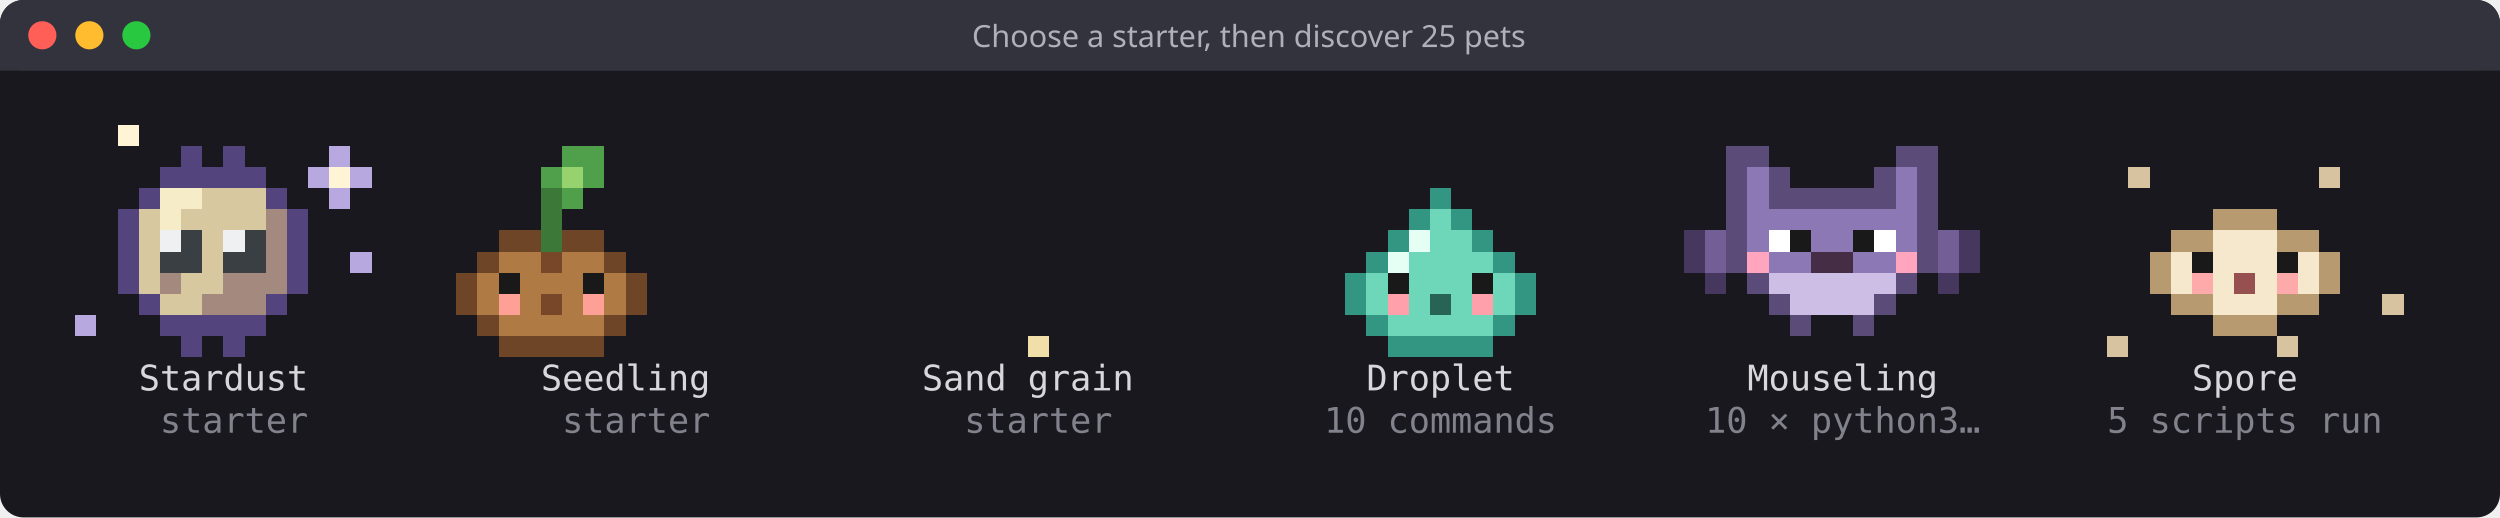
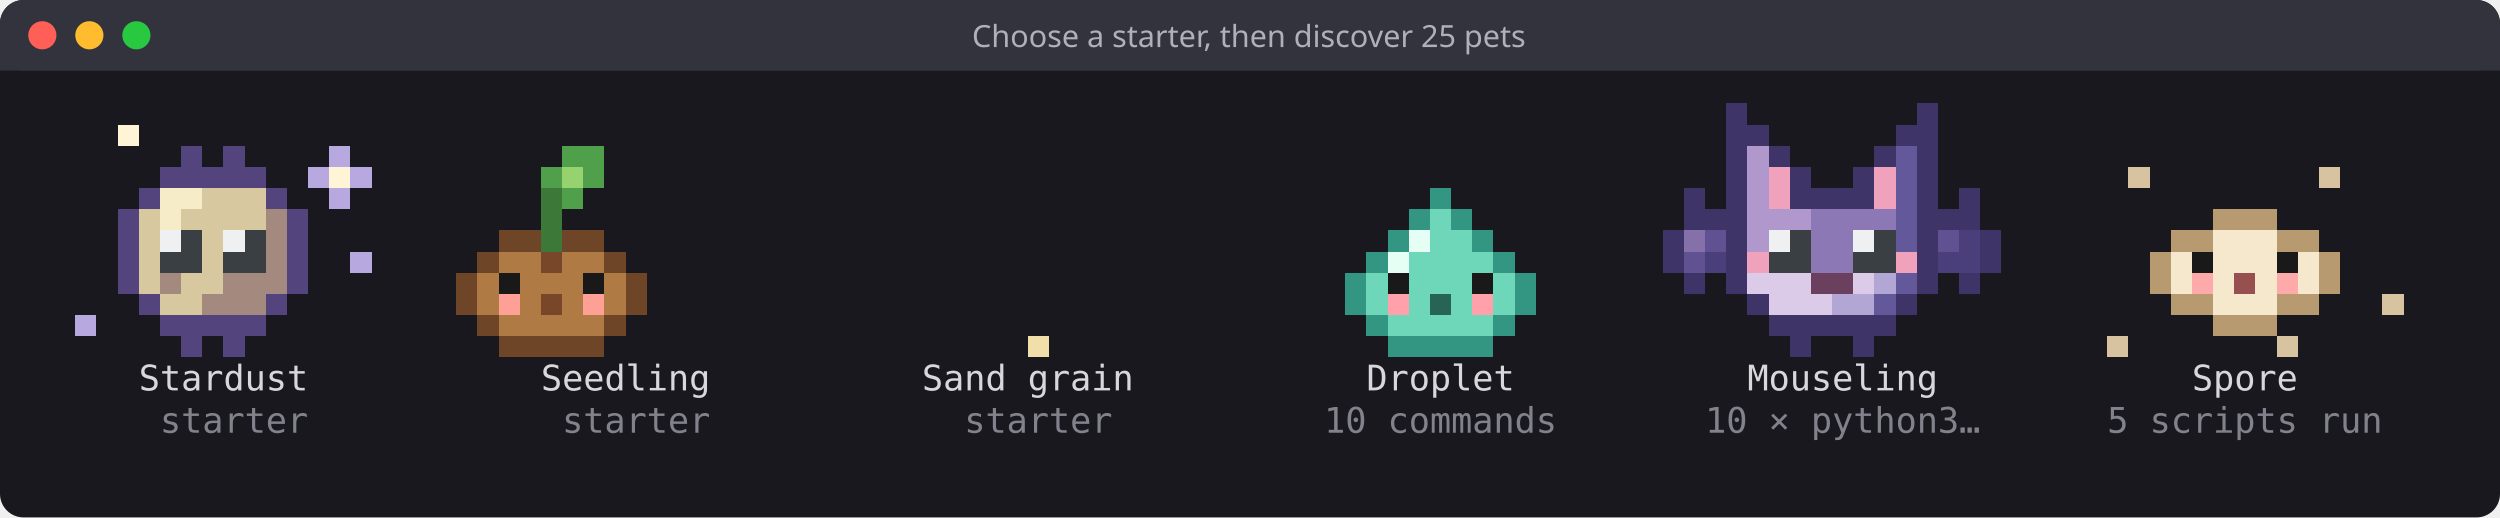
<svg xmlns="http://www.w3.org/2000/svg" width="1063" height="220" viewBox="0 0 1063 220">
  <rect width="1063" height="220" rx="10" fill="#18181e" />
  <rect width="1063" height="30" rx="10" fill="#33333d" />
  <rect y="20" width="1063" height="10" fill="#33333d" />
  <circle cx="18" cy="15" r="6" fill="#ff5f57" />
  <circle cx="38" cy="15" r="6" fill="#febc2e" />
  <circle cx="58" cy="15" r="6" fill="#28c840" />
  <text x="531" y="20" fill="#b0b0b8" font-family="sans-serif" font-size="13" text-anchor="middle">Choose a starter, then discover 25 pets</text>
  <g shape-rendering="crispEdges">
    <rect x="50" y="53" width="9" height="9" fill="#fff4d6" />
+     <rect x="734" y="44" width="9" height="18" fill="#3e3468" />
+     <rect x="734" y="44" width="9" height="9" fill="#3e3468" />
+     <rect x="743" y="53" width="9" height="9" fill="#3e3468" />
+     <rect x="806" y="53" width="9" height="9" fill="#3e3468" />
+     <rect x="815" y="44" width="9" height="18" fill="#3e3468" />
+     <rect x="815" y="44" width="9" height="9" fill="#3e3468" />
    <rect x="68" y="71" width="9" height="9" fill="#54447e" />
    <rect x="77" y="62" width="9" height="18" fill="#54447e" />
    <rect x="77" y="62" width="9" height="9" fill="#54447e" />
    <rect x="86" y="71" width="9" height="9" fill="#54447e" />
    <rect x="95" y="62" width="9" height="18" fill="#54447e" />
    <rect x="95" y="62" width="9" height="9" fill="#54447e" />
    <rect x="104" y="71" width="9" height="9" fill="#54447e" />
    <rect x="131" y="71" width="9" height="9" fill="#b8a8e0" />
    <rect x="140" y="62" width="9" height="18" fill="#fff4d6" />
    <rect x="140" y="62" width="9" height="9" fill="#b8a8e0" />
    <rect x="149" y="71" width="9" height="9" fill="#b8a8e0" />
    <rect x="230" y="71" width="9" height="9" fill="#50a04b" />
    <rect x="239" y="62" width="9" height="18" fill="#96d26e" />
    <rect x="239" y="62" width="9" height="9" fill="#50a04b" />
    <rect x="248" y="62" width="9" height="18" fill="#50a04b" />
    <rect x="248" y="62" width="9" height="9" fill="#50a04b" />
-     <rect x="734" y="62" width="9" height="18" fill="#5a4b78" />
-     <rect x="734" y="62" width="9" height="9" fill="#5a4b78" />
-     <rect x="743" y="62" width="9" height="18" fill="#8c78b4" />
-     <rect x="743" y="62" width="9" height="9" fill="#5a4b78" />
-     <rect x="752" y="71" width="9" height="9" fill="#5a4b78" />
-     <rect x="797" y="71" width="9" height="9" fill="#5a4b78" />
-     <rect x="806" y="62" width="9" height="18" fill="#8c78b4" />
-     <rect x="806" y="62" width="9" height="9" fill="#5a4b78" />
-     <rect x="815" y="62" width="9" height="18" fill="#5a4b78" />
-     <rect x="815" y="62" width="9" height="9" fill="#5a4b78" />
+     <rect x="734" y="62" width="9" height="18" fill="#3e3468" />
+     <rect x="734" y="62" width="9" height="9" fill="#3e3468" />
+     <rect x="743" y="62" width="9" height="18" fill="#b098cc" />
+     <rect x="743" y="62" width="9" height="9" fill="#b098cc" />
+     <rect x="752" y="62" width="9" height="18" fill="#f0a2bc" />
+     <rect x="752" y="62" width="9" height="9" fill="#3e3468" />
+     <rect x="761" y="71" width="9" height="9" fill="#3e3468" />
+     <rect x="788" y="71" width="9" height="9" fill="#3e3468" />
+     <rect x="797" y="62" width="9" height="18" fill="#f0a2bc" />
+     <rect x="797" y="62" width="9" height="9" fill="#3e3468" />
+     <rect x="806" y="62" width="9" height="18" fill="#62589a" />
+     <rect x="806" y="62" width="9" height="9" fill="#62589a" />
+     <rect x="815" y="62" width="9" height="18" fill="#3e3468" />
+     <rect x="815" y="62" width="9" height="9" fill="#3e3468" />
    <rect x="905" y="71" width="9" height="9" fill="#d7c3a0" />
    <rect x="986" y="71" width="9" height="9" fill="#d7c3a0" />
    <rect x="50" y="89" width="9" height="9" fill="#54447e" />
    <rect x="59" y="80" width="9" height="18" fill="#d8c8a0" />
    <rect x="59" y="80" width="9" height="9" fill="#54447e" />
    <rect x="68" y="80" width="9" height="18" fill="#f6ecc8" />
    <rect x="68" y="80" width="9" height="9" fill="#f6ecc8" />
    <rect x="77" y="80" width="9" height="18" fill="#d8c8a0" />
    <rect x="77" y="80" width="9" height="9" fill="#f6ecc8" />
    <rect x="86" y="80" width="9" height="18" fill="#d8c8a0" />
    <rect x="86" y="80" width="9" height="9" fill="#d8c8a0" />
    <rect x="95" y="80" width="9" height="18" fill="#d8c8a0" />
    <rect x="95" y="80" width="9" height="9" fill="#d8c8a0" />
    <rect x="104" y="80" width="9" height="18" fill="#d8c8a0" />
    <rect x="104" y="80" width="9" height="9" fill="#d8c8a0" />
    <rect x="113" y="80" width="9" height="18" fill="#a48a7e" />
    <rect x="113" y="80" width="9" height="9" fill="#54447e" />
    <rect x="122" y="89" width="9" height="9" fill="#54447e" />
    <rect x="140" y="80" width="9" height="9" fill="#b8a8e0" />
    <rect x="230" y="80" width="9" height="18" fill="#3c7837" />
    <rect x="230" y="80" width="9" height="9" fill="#3c7837" />
    <rect x="239" y="80" width="9" height="9" fill="#50a04b" />
    <rect x="599" y="89" width="9" height="9" fill="#329682" />
    <rect x="608" y="80" width="9" height="18" fill="#6ed7b9" />
    <rect x="608" y="80" width="9" height="9" fill="#329682" />
    <rect x="617" y="89" width="9" height="9" fill="#329682" />
-     <rect x="734" y="80" width="9" height="18" fill="#5a4b78" />
-     <rect x="734" y="80" width="9" height="9" fill="#5a4b78" />
-     <rect x="743" y="80" width="9" height="18" fill="#8c78b4" />
-     <rect x="743" y="80" width="9" height="9" fill="#8c78b4" />
-     <rect x="752" y="80" width="9" height="18" fill="#8c78b4" />
-     <rect x="752" y="80" width="9" height="9" fill="#5a4b78" />
-     <rect x="761" y="80" width="9" height="18" fill="#8c78b4" />
-     <rect x="761" y="80" width="9" height="9" fill="#5a4b78" />
+     <rect x="716" y="80" width="9" height="18" fill="#3e3468" />
+     <rect x="716" y="80" width="9" height="9" fill="#3e3468" />
+     <rect x="725" y="89" width="9" height="9" fill="#3e3468" />
+     <rect x="734" y="80" width="9" height="18" fill="#3e3468" />
+     <rect x="734" y="80" width="9" height="9" fill="#3e3468" />
+     <rect x="743" y="80" width="9" height="18" fill="#b098cc" />
+     <rect x="743" y="80" width="9" height="9" fill="#b098cc" />
+     <rect x="752" y="80" width="9" height="18" fill="#b098cc" />
+     <rect x="752" y="80" width="9" height="9" fill="#f0a2bc" />
+     <rect x="761" y="80" width="9" height="18" fill="#b098cc" />
+     <rect x="761" y="80" width="9" height="9" fill="#3e3468" />
    <rect x="770" y="80" width="9" height="18" fill="#8c78b4" />
-     <rect x="770" y="80" width="9" height="9" fill="#5a4b78" />
+     <rect x="770" y="80" width="9" height="9" fill="#3e3468" />
    <rect x="779" y="80" width="9" height="18" fill="#8c78b4" />
-     <rect x="779" y="80" width="9" height="9" fill="#5a4b78" />
+     <rect x="779" y="80" width="9" height="9" fill="#3e3468" />
    <rect x="788" y="80" width="9" height="18" fill="#8c78b4" />
-     <rect x="788" y="80" width="9" height="9" fill="#5a4b78" />
+     <rect x="788" y="80" width="9" height="9" fill="#3e3468" />
    <rect x="797" y="80" width="9" height="18" fill="#8c78b4" />
-     <rect x="797" y="80" width="9" height="9" fill="#5a4b78" />
-     <rect x="806" y="80" width="9" height="18" fill="#8c78b4" />
-     <rect x="806" y="80" width="9" height="9" fill="#8c78b4" />
-     <rect x="815" y="80" width="9" height="18" fill="#5a4b78" />
-     <rect x="815" y="80" width="9" height="9" fill="#5a4b78" />
+     <rect x="797" y="80" width="9" height="9" fill="#f0a2bc" />
+     <rect x="806" y="80" width="9" height="18" fill="#62589a" />
+     <rect x="806" y="80" width="9" height="9" fill="#62589a" />
+     <rect x="815" y="80" width="9" height="18" fill="#3e3468" />
+     <rect x="815" y="80" width="9" height="9" fill="#3e3468" />
+     <rect x="824" y="89" width="9" height="9" fill="#3e3468" />
+     <rect x="833" y="80" width="9" height="18" fill="#3e3468" />
+     <rect x="833" y="80" width="9" height="9" fill="#3e3468" />
    <rect x="941" y="89" width="9" height="9" fill="#b89a70" />
    <rect x="950" y="89" width="9" height="9" fill="#b89a70" />
    <rect x="959" y="89" width="9" height="9" fill="#b89a70" />
    <rect x="50" y="98" width="9" height="18" fill="#54447e" />
    <rect x="50" y="98" width="9" height="9" fill="#54447e" />
    <rect x="59" y="98" width="9" height="18" fill="#d8c8a0" />
    <rect x="59" y="98" width="9" height="9" fill="#d8c8a0" />
    <rect x="68" y="98" width="9" height="18" fill="#3a3f44" />
    <rect x="68" y="98" width="9" height="9" fill="#eef0f2" />
    <rect x="77" y="98" width="9" height="18" fill="#3a3f44" />
    <rect x="77" y="98" width="9" height="9" fill="#3a3f44" />
    <rect x="86" y="98" width="9" height="18" fill="#d8c8a0" />
    <rect x="86" y="98" width="9" height="9" fill="#d8c8a0" />
    <rect x="95" y="98" width="9" height="18" fill="#3a3f44" />
    <rect x="95" y="98" width="9" height="9" fill="#eef0f2" />
    <rect x="104" y="98" width="9" height="18" fill="#3a3f44" />
    <rect x="104" y="98" width="9" height="9" fill="#3a3f44" />
    <rect x="113" y="98" width="9" height="18" fill="#a48a7e" />
    <rect x="113" y="98" width="9" height="9" fill="#a48a7e" />
    <rect x="122" y="98" width="9" height="18" fill="#54447e" />
    <rect x="122" y="98" width="9" height="9" fill="#54447e" />
    <rect x="149" y="107" width="9" height="9" fill="#b8a8e0" />
    <rect x="203" y="107" width="9" height="9" fill="#6e4526" />
    <rect x="212" y="98" width="9" height="18" fill="#b07a45" />
    <rect x="212" y="98" width="9" height="9" fill="#6e4526" />
    <rect x="221" y="98" width="9" height="18" fill="#b07a45" />
    <rect x="221" y="98" width="9" height="9" fill="#6e4526" />
    <rect x="230" y="98" width="9" height="18" fill="#784628" />
    <rect x="230" y="98" width="9" height="9" fill="#3c7837" />
    <rect x="239" y="98" width="9" height="18" fill="#b07a45" />
    <rect x="239" y="98" width="9" height="9" fill="#6e4526" />
    <rect x="248" y="98" width="9" height="18" fill="#b07a45" />
    <rect x="248" y="98" width="9" height="9" fill="#6e4526" />
    <rect x="257" y="107" width="9" height="9" fill="#6e4526" />
    <rect x="581" y="107" width="9" height="9" fill="#329682" />
    <rect x="590" y="98" width="9" height="18" fill="#e6fff5" />
    <rect x="590" y="98" width="9" height="9" fill="#329682" />
    <rect x="599" y="98" width="9" height="18" fill="#6ed7b9" />
    <rect x="599" y="98" width="9" height="9" fill="#e6fff5" />
    <rect x="608" y="98" width="9" height="18" fill="#6ed7b9" />
    <rect x="608" y="98" width="9" height="9" fill="#6ed7b9" />
    <rect x="617" y="98" width="9" height="18" fill="#6ed7b9" />
    <rect x="617" y="98" width="9" height="9" fill="#6ed7b9" />
    <rect x="626" y="98" width="9" height="18" fill="#6ed7b9" />
    <rect x="626" y="98" width="9" height="9" fill="#329682" />
    <rect x="635" y="107" width="9" height="9" fill="#329682" />
-     <rect x="716" y="98" width="9" height="18" fill="#46375f" />
-     <rect x="716" y="98" width="9" height="9" fill="#46375f" />
-     <rect x="725" y="98" width="9" height="18" fill="#735f96" />
-     <rect x="725" y="98" width="9" height="9" fill="#735f96" />
-     <rect x="734" y="98" width="9" height="18" fill="#5a4b78" />
-     <rect x="734" y="98" width="9" height="9" fill="#5a4b78" />
-     <rect x="743" y="98" width="9" height="18" fill="#ffa5be" />
-     <rect x="743" y="98" width="9" height="9" fill="#8c78b4" />
-     <rect x="752" y="98" width="9" height="18" fill="#8c78b4" />
-     <rect x="752" y="98" width="9" height="9" fill="#ffffff" />
-     <rect x="761" y="98" width="9" height="18" fill="#8c78b4" />
-     <rect x="761" y="98" width="9" height="9" fill="#191919" />
-     <rect x="770" y="98" width="9" height="18" fill="#462d46" />
+     <rect x="707" y="98" width="9" height="18" fill="#3e3468" />
+     <rect x="707" y="98" width="9" height="9" fill="#3e3468" />
+     <rect x="716" y="98" width="9" height="18" fill="#605292" />
+     <rect x="716" y="98" width="9" height="9" fill="#8670aa" />
+     <rect x="725" y="98" width="9" height="18" fill="#4a3f7a" />
+     <rect x="725" y="98" width="9" height="9" fill="#605292" />
+     <rect x="734" y="98" width="9" height="18" fill="#3e3468" />
+     <rect x="734" y="98" width="9" height="9" fill="#3e3468" />
+     <rect x="743" y="98" width="9" height="18" fill="#f0a2bc" />
+     <rect x="743" y="98" width="9" height="9" fill="#b098cc" />
+     <rect x="752" y="98" width="9" height="18" fill="#3a3f44" />
+     <rect x="752" y="98" width="9" height="9" fill="#eef0f2" />
+     <rect x="761" y="98" width="9" height="18" fill="#3a3f44" />
+     <rect x="761" y="98" width="9" height="9" fill="#3a3f44" />
+     <rect x="770" y="98" width="9" height="18" fill="#8c78b4" />
    <rect x="770" y="98" width="9" height="9" fill="#8c78b4" />
-     <rect x="779" y="98" width="9" height="18" fill="#462d46" />
+     <rect x="779" y="98" width="9" height="18" fill="#8c78b4" />
    <rect x="779" y="98" width="9" height="9" fill="#8c78b4" />
-     <rect x="788" y="98" width="9" height="18" fill="#8c78b4" />
-     <rect x="788" y="98" width="9" height="9" fill="#191919" />
-     <rect x="797" y="98" width="9" height="18" fill="#8c78b4" />
-     <rect x="797" y="98" width="9" height="9" fill="#ffffff" />
-     <rect x="806" y="98" width="9" height="18" fill="#ffa5be" />
-     <rect x="806" y="98" width="9" height="9" fill="#8c78b4" />
-     <rect x="815" y="98" width="9" height="18" fill="#5a4b78" />
-     <rect x="815" y="98" width="9" height="9" fill="#5a4b78" />
-     <rect x="824" y="98" width="9" height="18" fill="#735f96" />
-     <rect x="824" y="98" width="9" height="9" fill="#735f96" />
-     <rect x="833" y="98" width="9" height="18" fill="#46375f" />
-     <rect x="833" y="98" width="9" height="9" fill="#46375f" />
+     <rect x="788" y="98" width="9" height="18" fill="#3a3f44" />
+     <rect x="788" y="98" width="9" height="9" fill="#eef0f2" />
+     <rect x="797" y="98" width="9" height="18" fill="#3a3f44" />
+     <rect x="797" y="98" width="9" height="9" fill="#3a3f44" />
+     <rect x="806" y="98" width="9" height="18" fill="#f0a2bc" />
+     <rect x="806" y="98" width="9" height="9" fill="#62589a" />
+     <rect x="815" y="98" width="9" height="18" fill="#3e3468" />
+     <rect x="815" y="98" width="9" height="9" fill="#3e3468" />
+     <rect x="824" y="98" width="9" height="18" fill="#4a3f7a" />
+     <rect x="824" y="98" width="9" height="9" fill="#605292" />
+     <rect x="833" y="98" width="9" height="18" fill="#4a3f7a" />
+     <rect x="833" y="98" width="9" height="9" fill="#4a3f7a" />
+     <rect x="842" y="98" width="9" height="18" fill="#3e3468" />
+     <rect x="842" y="98" width="9" height="9" fill="#3e3468" />
    <rect x="914" y="107" width="9" height="9" fill="#b89a70" />
    <rect x="923" y="98" width="9" height="18" fill="#f5e8cd" />
    <rect x="923" y="98" width="9" height="9" fill="#b89a70" />
    <rect x="932" y="98" width="9" height="18" fill="#191919" />
    <rect x="932" y="98" width="9" height="9" fill="#b89a70" />
    <rect x="941" y="98" width="9" height="18" fill="#f5e8cd" />
    <rect x="941" y="98" width="9" height="9" fill="#f5e8cd" />
    <rect x="950" y="98" width="9" height="18" fill="#f5e8cd" />
    <rect x="950" y="98" width="9" height="9" fill="#f5e8cd" />
    <rect x="959" y="98" width="9" height="18" fill="#f5e8cd" />
    <rect x="959" y="98" width="9" height="9" fill="#f5e8cd" />
    <rect x="968" y="98" width="9" height="18" fill="#191919" />
    <rect x="968" y="98" width="9" height="9" fill="#b89a70" />
    <rect x="977" y="98" width="9" height="18" fill="#f5e8cd" />
    <rect x="977" y="98" width="9" height="9" fill="#b89a70" />
    <rect x="986" y="107" width="9" height="9" fill="#b89a70" />
    <rect x="50" y="116" width="9" height="9" fill="#54447e" />
    <rect x="59" y="116" width="9" height="18" fill="#54447e" />
    <rect x="59" y="116" width="9" height="9" fill="#d8c8a0" />
    <rect x="68" y="116" width="9" height="18" fill="#d8c8a0" />
    <rect x="68" y="116" width="9" height="9" fill="#a48a7e" />
    <rect x="77" y="116" width="9" height="18" fill="#d8c8a0" />
    <rect x="77" y="116" width="9" height="9" fill="#d8c8a0" />
    <rect x="86" y="116" width="9" height="18" fill="#a48a7e" />
    <rect x="86" y="116" width="9" height="9" fill="#d8c8a0" />
    <rect x="95" y="116" width="9" height="18" fill="#a48a7e" />
    <rect x="95" y="116" width="9" height="9" fill="#a48a7e" />
    <rect x="104" y="116" width="9" height="18" fill="#a48a7e" />
    <rect x="104" y="116" width="9" height="9" fill="#a48a7e" />
    <rect x="113" y="116" width="9" height="18" fill="#54447e" />
    <rect x="113" y="116" width="9" height="9" fill="#a48a7e" />
    <rect x="122" y="116" width="9" height="9" fill="#54447e" />
    <rect x="194" y="116" width="9" height="18" fill="#6e4526" />
    <rect x="194" y="116" width="9" height="9" fill="#6e4526" />
    <rect x="203" y="116" width="9" height="18" fill="#b07a45" />
    <rect x="203" y="116" width="9" height="9" fill="#b07a45" />
    <rect x="212" y="116" width="9" height="18" fill="#ffa096" />
    <rect x="212" y="116" width="9" height="9" fill="#191919" />
    <rect x="221" y="116" width="9" height="18" fill="#b07a45" />
    <rect x="221" y="116" width="9" height="9" fill="#b07a45" />
    <rect x="230" y="116" width="9" height="18" fill="#784628" />
    <rect x="230" y="116" width="9" height="9" fill="#b07a45" />
    <rect x="239" y="116" width="9" height="18" fill="#b07a45" />
    <rect x="239" y="116" width="9" height="9" fill="#b07a45" />
    <rect x="248" y="116" width="9" height="18" fill="#ffa096" />
    <rect x="248" y="116" width="9" height="9" fill="#191919" />
    <rect x="257" y="116" width="9" height="18" fill="#b07a45" />
    <rect x="257" y="116" width="9" height="9" fill="#b07a45" />
    <rect x="266" y="116" width="9" height="18" fill="#6e4526" />
    <rect x="266" y="116" width="9" height="9" fill="#6e4526" />
    <rect x="572" y="116" width="9" height="18" fill="#329682" />
    <rect x="572" y="116" width="9" height="9" fill="#329682" />
    <rect x="581" y="116" width="9" height="18" fill="#6ed7b9" />
    <rect x="581" y="116" width="9" height="9" fill="#6ed7b9" />
    <rect x="590" y="116" width="9" height="18" fill="#ffa0aa" />
    <rect x="590" y="116" width="9" height="9" fill="#191919" />
    <rect x="599" y="116" width="9" height="18" fill="#6ed7b9" />
    <rect x="599" y="116" width="9" height="9" fill="#6ed7b9" />
    <rect x="608" y="116" width="9" height="18" fill="#286455" />
    <rect x="608" y="116" width="9" height="9" fill="#6ed7b9" />
    <rect x="617" y="116" width="9" height="18" fill="#6ed7b9" />
    <rect x="617" y="116" width="9" height="9" fill="#6ed7b9" />
    <rect x="626" y="116" width="9" height="18" fill="#ffa0aa" />
    <rect x="626" y="116" width="9" height="9" fill="#191919" />
    <rect x="635" y="116" width="9" height="18" fill="#6ed7b9" />
    <rect x="635" y="116" width="9" height="9" fill="#6ed7b9" />
    <rect x="644" y="116" width="9" height="18" fill="#329682" />
    <rect x="644" y="116" width="9" height="9" fill="#329682" />
-     <rect x="725" y="116" width="9" height="9" fill="#46375f" />
-     <rect x="743" y="116" width="9" height="9" fill="#5a4b78" />
-     <rect x="752" y="116" width="9" height="18" fill="#5a4b78" />
-     <rect x="752" y="116" width="9" height="9" fill="#cdbee6" />
-     <rect x="761" y="116" width="9" height="18" fill="#cdbee6" />
-     <rect x="761" y="116" width="9" height="9" fill="#cdbee6" />
-     <rect x="770" y="116" width="9" height="18" fill="#cdbee6" />
-     <rect x="770" y="116" width="9" height="9" fill="#cdbee6" />
-     <rect x="779" y="116" width="9" height="18" fill="#cdbee6" />
-     <rect x="779" y="116" width="9" height="9" fill="#cdbee6" />
-     <rect x="788" y="116" width="9" height="18" fill="#cdbee6" />
-     <rect x="788" y="116" width="9" height="9" fill="#cdbee6" />
-     <rect x="797" y="116" width="9" height="18" fill="#5a4b78" />
-     <rect x="797" y="116" width="9" height="9" fill="#cdbee6" />
-     <rect x="806" y="116" width="9" height="9" fill="#5a4b78" />
-     <rect x="824" y="116" width="9" height="9" fill="#46375f" />
+     <rect x="716" y="116" width="9" height="9" fill="#3e3468" />
+     <rect x="734" y="116" width="9" height="9" fill="#3e3468" />
+     <rect x="743" y="116" width="9" height="18" fill="#3e3468" />
+     <rect x="743" y="116" width="9" height="9" fill="#dccbe8" />
+     <rect x="752" y="116" width="9" height="18" fill="#dccbe8" />
+     <rect x="752" y="116" width="9" height="9" fill="#dccbe8" />
+     <rect x="761" y="116" width="9" height="18" fill="#dccbe8" />
+     <rect x="761" y="116" width="9" height="9" fill="#dccbe8" />
+     <rect x="770" y="116" width="9" height="18" fill="#dccbe8" />
+     <rect x="770" y="116" width="9" height="9" fill="#6b3f5e" />
+     <rect x="779" y="116" width="9" height="18" fill="#b2a6d4" />
+     <rect x="779" y="116" width="9" height="9" fill="#6b3f5e" />
+     <rect x="788" y="116" width="9" height="18" fill="#b2a6d4" />
+     <rect x="788" y="116" width="9" height="9" fill="#dccbe8" />
+     <rect x="797" y="116" width="9" height="18" fill="#62589a" />
+     <rect x="797" y="116" width="9" height="9" fill="#b2a6d4" />
+     <rect x="806" y="116" width="9" height="18" fill="#3e3468" />
+     <rect x="806" y="116" width="9" height="9" fill="#62589a" />
+     <rect x="815" y="116" width="9" height="9" fill="#3e3468" />
+     <rect x="833" y="116" width="9" height="9" fill="#3e3468" />
    <rect x="914" y="116" width="9" height="9" fill="#b89a70" />
    <rect x="923" y="116" width="9" height="18" fill="#b89a70" />
    <rect x="923" y="116" width="9" height="9" fill="#f5e8cd" />
    <rect x="932" y="116" width="9" height="18" fill="#b89a70" />
    <rect x="932" y="116" width="9" height="9" fill="#ffaaaa" />
    <rect x="941" y="116" width="9" height="18" fill="#f5e8cd" />
    <rect x="941" y="116" width="9" height="9" fill="#f5e8cd" />
    <rect x="950" y="116" width="9" height="18" fill="#f5e8cd" />
    <rect x="950" y="116" width="9" height="9" fill="#965050" />
    <rect x="959" y="116" width="9" height="18" fill="#f5e8cd" />
    <rect x="959" y="116" width="9" height="9" fill="#f5e8cd" />
    <rect x="968" y="116" width="9" height="18" fill="#b89a70" />
    <rect x="968" y="116" width="9" height="9" fill="#ffaaaa" />
    <rect x="977" y="116" width="9" height="18" fill="#b89a70" />
    <rect x="977" y="116" width="9" height="9" fill="#f5e8cd" />
    <rect x="986" y="116" width="9" height="9" fill="#b89a70" />
    <rect x="1013" y="125" width="9" height="9" fill="#d7c3a0" />
    <rect x="32" y="134" width="9" height="9" fill="#b8a8e0" />
    <rect x="68" y="134" width="9" height="9" fill="#54447e" />
    <rect x="77" y="134" width="9" height="18" fill="#54447e" />
    <rect x="77" y="134" width="9" height="9" fill="#54447e" />
    <rect x="86" y="134" width="9" height="9" fill="#54447e" />
    <rect x="95" y="134" width="9" height="18" fill="#54447e" />
    <rect x="95" y="134" width="9" height="9" fill="#54447e" />
    <rect x="104" y="134" width="9" height="9" fill="#54447e" />
    <rect x="203" y="134" width="9" height="9" fill="#6e4526" />
    <rect x="212" y="134" width="9" height="18" fill="#6e4526" />
    <rect x="212" y="134" width="9" height="9" fill="#b07a45" />
    <rect x="221" y="134" width="9" height="18" fill="#6e4526" />
    <rect x="221" y="134" width="9" height="9" fill="#b07a45" />
    <rect x="230" y="134" width="9" height="18" fill="#6e4526" />
    <rect x="230" y="134" width="9" height="9" fill="#b07a45" />
    <rect x="239" y="134" width="9" height="18" fill="#6e4526" />
    <rect x="239" y="134" width="9" height="9" fill="#b07a45" />
    <rect x="248" y="134" width="9" height="18" fill="#6e4526" />
    <rect x="248" y="134" width="9" height="9" fill="#b07a45" />
    <rect x="257" y="134" width="9" height="9" fill="#6e4526" />
    <rect x="437" y="143" width="9" height="9" fill="#f0dfa8" />
    <rect x="581" y="134" width="9" height="9" fill="#329682" />
    <rect x="590" y="134" width="9" height="18" fill="#329682" />
    <rect x="590" y="134" width="9" height="9" fill="#6ed7b9" />
    <rect x="599" y="134" width="9" height="18" fill="#329682" />
    <rect x="599" y="134" width="9" height="9" fill="#6ed7b9" />
    <rect x="608" y="134" width="9" height="18" fill="#329682" />
    <rect x="608" y="134" width="9" height="9" fill="#6ed7b9" />
    <rect x="617" y="134" width="9" height="18" fill="#329682" />
    <rect x="617" y="134" width="9" height="9" fill="#6ed7b9" />
    <rect x="626" y="134" width="9" height="18" fill="#329682" />
    <rect x="626" y="134" width="9" height="9" fill="#6ed7b9" />
    <rect x="635" y="134" width="9" height="9" fill="#329682" />
-     <rect x="761" y="134" width="9" height="9" fill="#5a4b78" />
-     <rect x="788" y="134" width="9" height="9" fill="#5a4b78" />
+     <rect x="752" y="134" width="9" height="9" fill="#3e3468" />
+     <rect x="761" y="134" width="9" height="18" fill="#3e3468" />
+     <rect x="761" y="134" width="9" height="9" fill="#3e3468" />
+     <rect x="770" y="134" width="9" height="9" fill="#3e3468" />
+     <rect x="779" y="134" width="9" height="9" fill="#3e3468" />
+     <rect x="788" y="134" width="9" height="18" fill="#3e3468" />
+     <rect x="788" y="134" width="9" height="9" fill="#3e3468" />
+     <rect x="797" y="134" width="9" height="9" fill="#3e3468" />
    <rect x="896" y="143" width="9" height="9" fill="#d7c3a0" />
    <rect x="941" y="134" width="9" height="9" fill="#b89a70" />
    <rect x="950" y="134" width="9" height="9" fill="#b89a70" />
    <rect x="959" y="134" width="9" height="9" fill="#b89a70" />
    <rect x="968" y="143" width="9" height="9" fill="#d7c3a0" />
  </g>
  <g font-family="DejaVu Sans Mono, Menlo, Consolas, monospace" font-size="15">
    <text x="59" y="166" fill="#d7d7dc">S</text>
    <text x="68" y="166" fill="#d7d7dc">t</text>
    <text x="77" y="166" fill="#d7d7dc">a</text>
    <text x="86" y="166" fill="#d7d7dc">r</text>
    <text x="95" y="166" fill="#d7d7dc">d</text>
    <text x="104" y="166" fill="#d7d7dc">u</text>
    <text x="113" y="166" fill="#d7d7dc">s</text>
    <text x="122" y="166" fill="#d7d7dc">t</text>
    <text x="230" y="166" fill="#d7d7dc">S</text>
    <text x="239" y="166" fill="#d7d7dc">e</text>
    <text x="248" y="166" fill="#d7d7dc">e</text>
    <text x="257" y="166" fill="#d7d7dc">d</text>
    <text x="266" y="166" fill="#d7d7dc">l</text>
    <text x="275" y="166" fill="#d7d7dc">i</text>
    <text x="284" y="166" fill="#d7d7dc">n</text>
    <text x="293" y="166" fill="#d7d7dc">g</text>
    <text x="392" y="166" fill="#d7d7dc">S</text>
    <text x="401" y="166" fill="#d7d7dc">a</text>
    <text x="410" y="166" fill="#d7d7dc">n</text>
    <text x="419" y="166" fill="#d7d7dc">d</text>
    <text x="437" y="166" fill="#d7d7dc">g</text>
    <text x="446" y="166" fill="#d7d7dc">r</text>
    <text x="455" y="166" fill="#d7d7dc">a</text>
    <text x="464" y="166" fill="#d7d7dc">i</text>
    <text x="473" y="166" fill="#d7d7dc">n</text>
    <text x="581" y="166" fill="#d7d7dc">D</text>
    <text x="590" y="166" fill="#d7d7dc">r</text>
    <text x="599" y="166" fill="#d7d7dc">o</text>
    <text x="608" y="166" fill="#d7d7dc">p</text>
    <text x="617" y="166" fill="#d7d7dc">l</text>
    <text x="626" y="166" fill="#d7d7dc">e</text>
    <text x="635" y="166" fill="#d7d7dc">t</text>
    <text x="743" y="166" fill="#d7d7dc">M</text>
    <text x="752" y="166" fill="#d7d7dc">o</text>
    <text x="761" y="166" fill="#d7d7dc">u</text>
    <text x="770" y="166" fill="#d7d7dc">s</text>
    <text x="779" y="166" fill="#d7d7dc">e</text>
    <text x="788" y="166" fill="#d7d7dc">l</text>
    <text x="797" y="166" fill="#d7d7dc">i</text>
    <text x="806" y="166" fill="#d7d7dc">n</text>
    <text x="815" y="166" fill="#d7d7dc">g</text>
    <text x="932" y="166" fill="#d7d7dc">S</text>
    <text x="941" y="166" fill="#d7d7dc">p</text>
    <text x="950" y="166" fill="#d7d7dc">o</text>
    <text x="959" y="166" fill="#d7d7dc">r</text>
    <text x="968" y="166" fill="#d7d7dc">e</text>
    <text x="68" y="184" fill="#82828c">s</text>
    <text x="77" y="184" fill="#82828c">t</text>
    <text x="86" y="184" fill="#82828c">a</text>
    <text x="95" y="184" fill="#82828c">r</text>
    <text x="104" y="184" fill="#82828c">t</text>
    <text x="113" y="184" fill="#82828c">e</text>
    <text x="122" y="184" fill="#82828c">r</text>
    <text x="239" y="184" fill="#82828c">s</text>
    <text x="248" y="184" fill="#82828c">t</text>
    <text x="257" y="184" fill="#82828c">a</text>
    <text x="266" y="184" fill="#82828c">r</text>
    <text x="275" y="184" fill="#82828c">t</text>
    <text x="284" y="184" fill="#82828c">e</text>
    <text x="293" y="184" fill="#82828c">r</text>
    <text x="410" y="184" fill="#82828c">s</text>
    <text x="419" y="184" fill="#82828c">t</text>
    <text x="428" y="184" fill="#82828c">a</text>
    <text x="437" y="184" fill="#82828c">r</text>
    <text x="446" y="184" fill="#82828c">t</text>
    <text x="455" y="184" fill="#82828c">e</text>
    <text x="464" y="184" fill="#82828c">r</text>
    <text x="563" y="184" fill="#82828c">1</text>
    <text x="572" y="184" fill="#82828c">0</text>
    <text x="590" y="184" fill="#82828c">c</text>
    <text x="599" y="184" fill="#82828c">o</text>
    <text x="608" y="184" fill="#82828c">m</text>
    <text x="617" y="184" fill="#82828c">m</text>
    <text x="626" y="184" fill="#82828c">a</text>
    <text x="635" y="184" fill="#82828c">n</text>
    <text x="644" y="184" fill="#82828c">d</text>
    <text x="653" y="184" fill="#82828c">s</text>
    <text x="725" y="184" fill="#82828c">1</text>
    <text x="734" y="184" fill="#82828c">0</text>
    <text x="752" y="184" fill="#82828c">×</text>
    <text x="770" y="184" fill="#82828c">p</text>
    <text x="779" y="184" fill="#82828c">y</text>
    <text x="788" y="184" fill="#82828c">t</text>
    <text x="797" y="184" fill="#82828c">h</text>
    <text x="806" y="184" fill="#82828c">o</text>
    <text x="815" y="184" fill="#82828c">n</text>
    <text x="824" y="184" fill="#82828c">3</text>
    <text x="833" y="184" fill="#82828c">…</text>
    <text x="896" y="184" fill="#82828c">5</text>
    <text x="914" y="184" fill="#82828c">s</text>
    <text x="923" y="184" fill="#82828c">c</text>
    <text x="932" y="184" fill="#82828c">r</text>
    <text x="941" y="184" fill="#82828c">i</text>
    <text x="950" y="184" fill="#82828c">p</text>
    <text x="959" y="184" fill="#82828c">t</text>
    <text x="968" y="184" fill="#82828c">s</text>
    <text x="986" y="184" fill="#82828c">r</text>
    <text x="995" y="184" fill="#82828c">u</text>
    <text x="1004" y="184" fill="#82828c">n</text>
  </g>
</svg>
